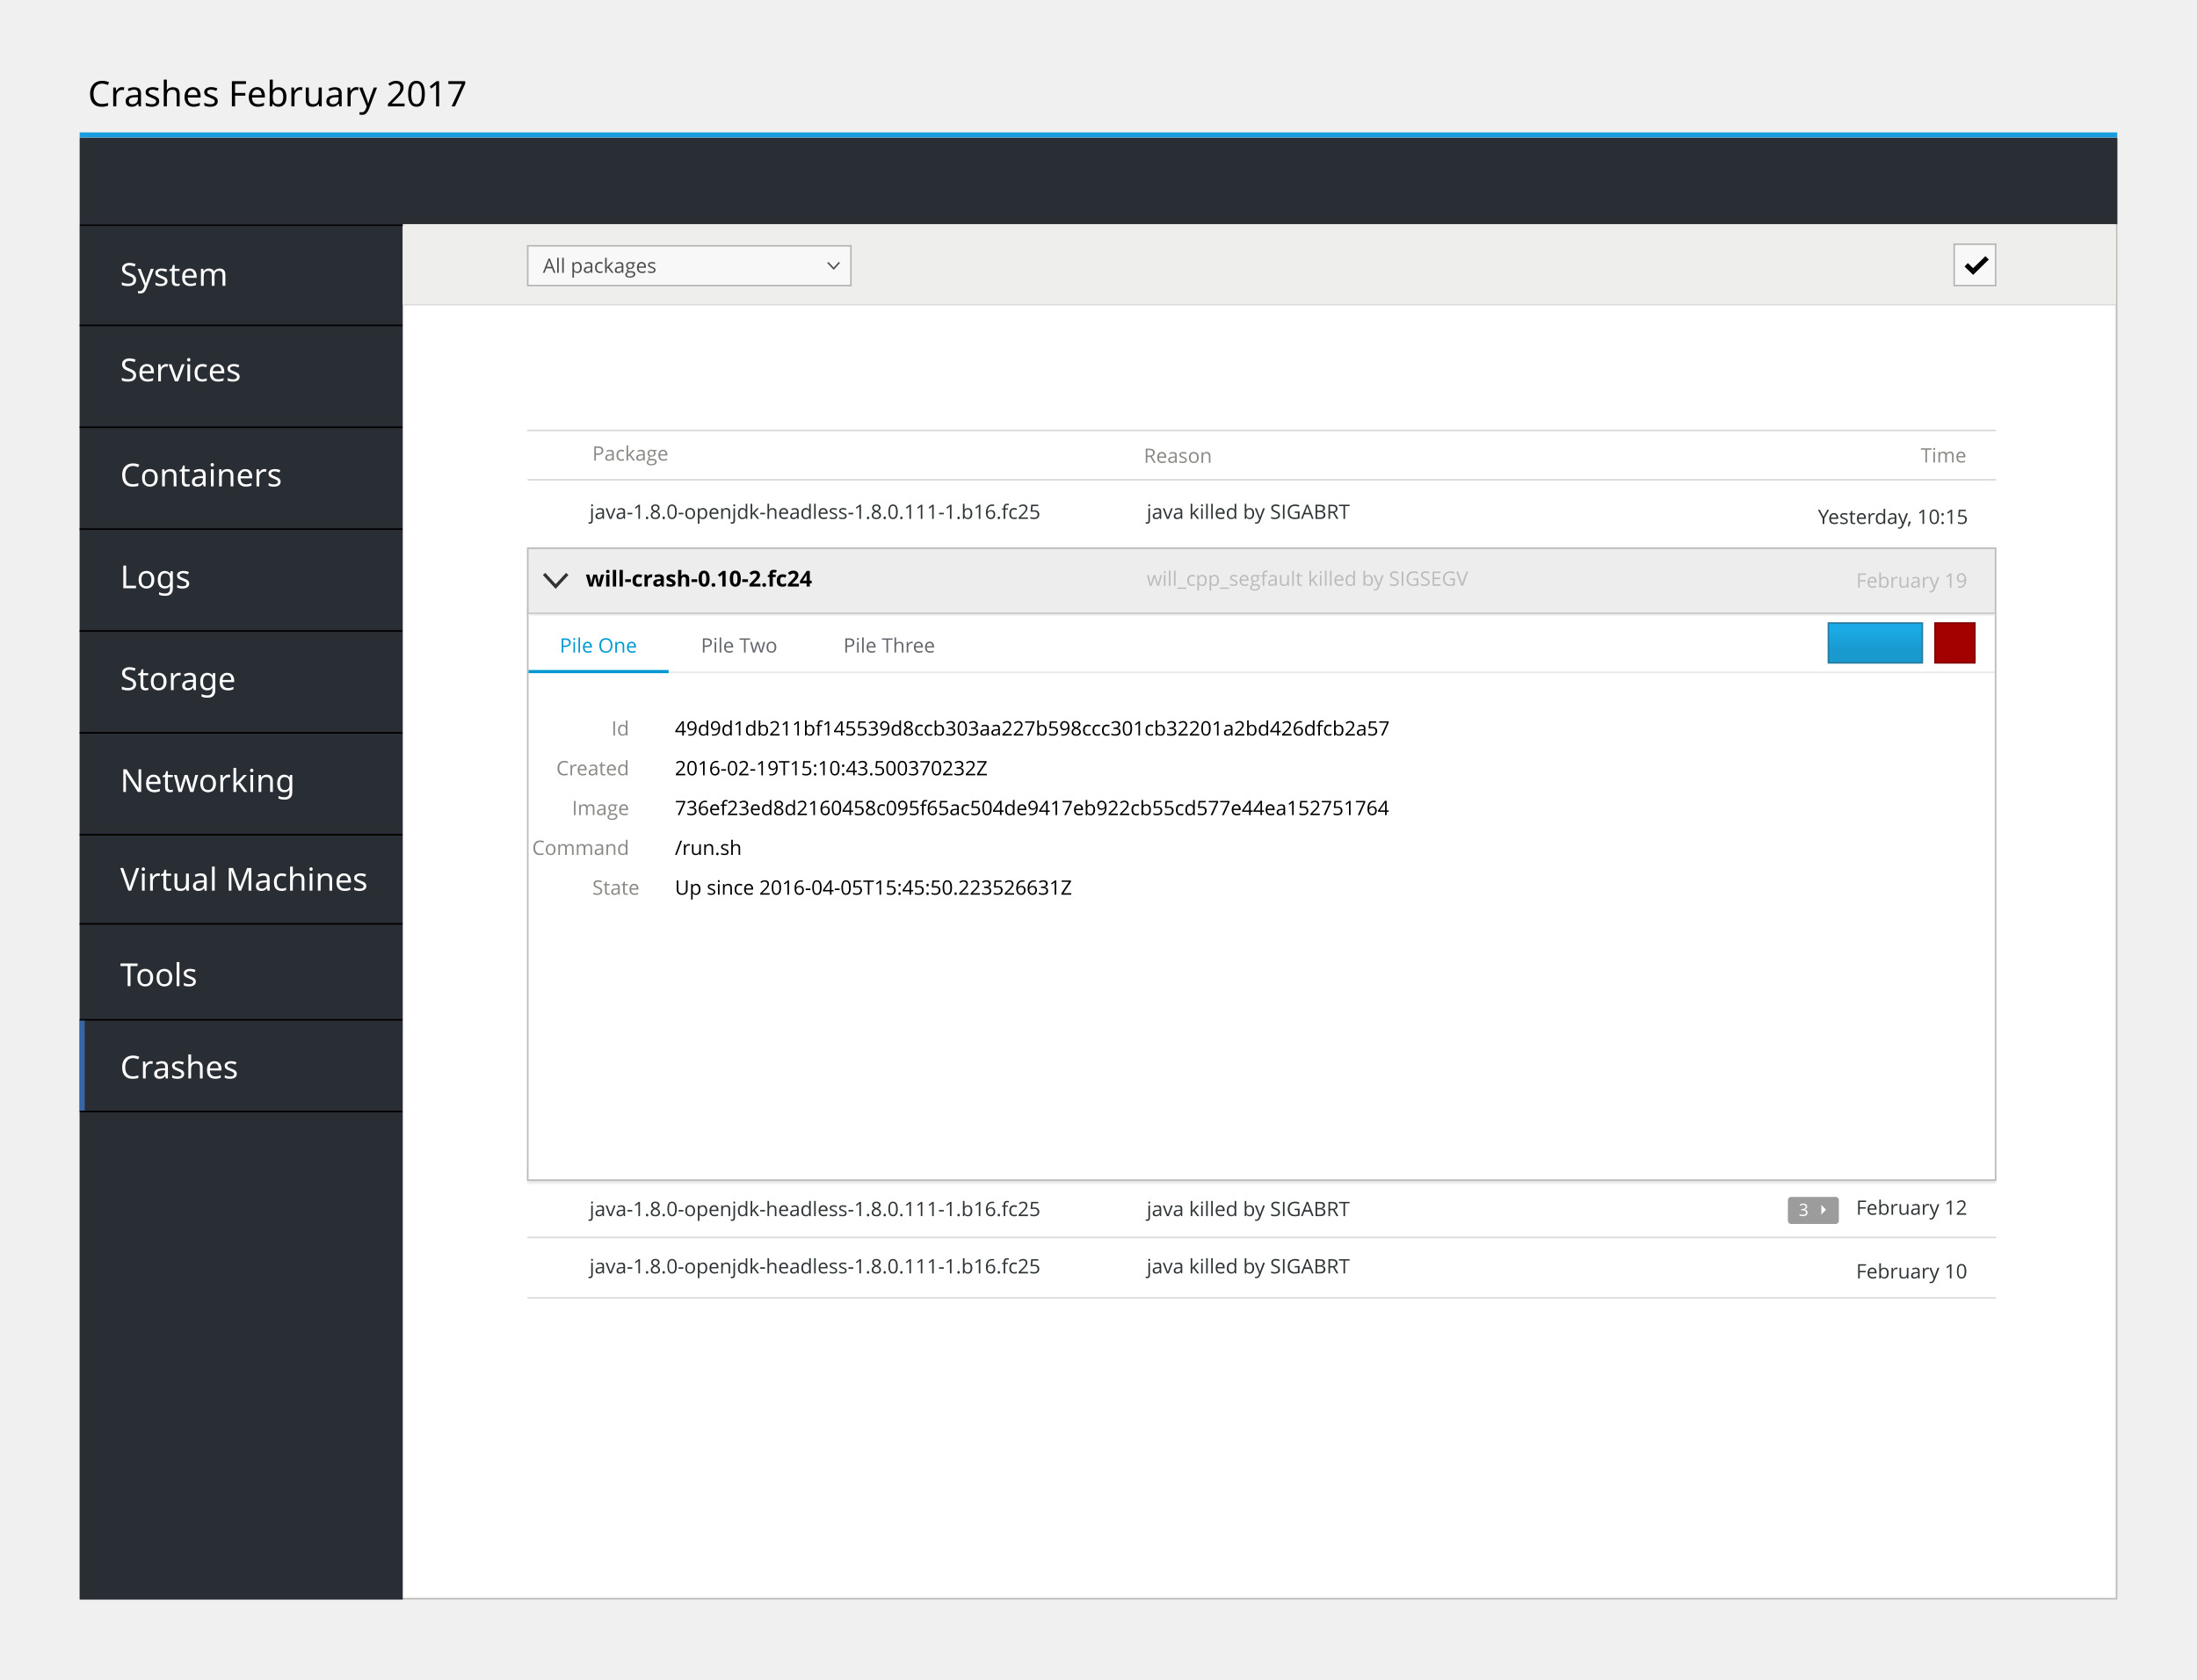
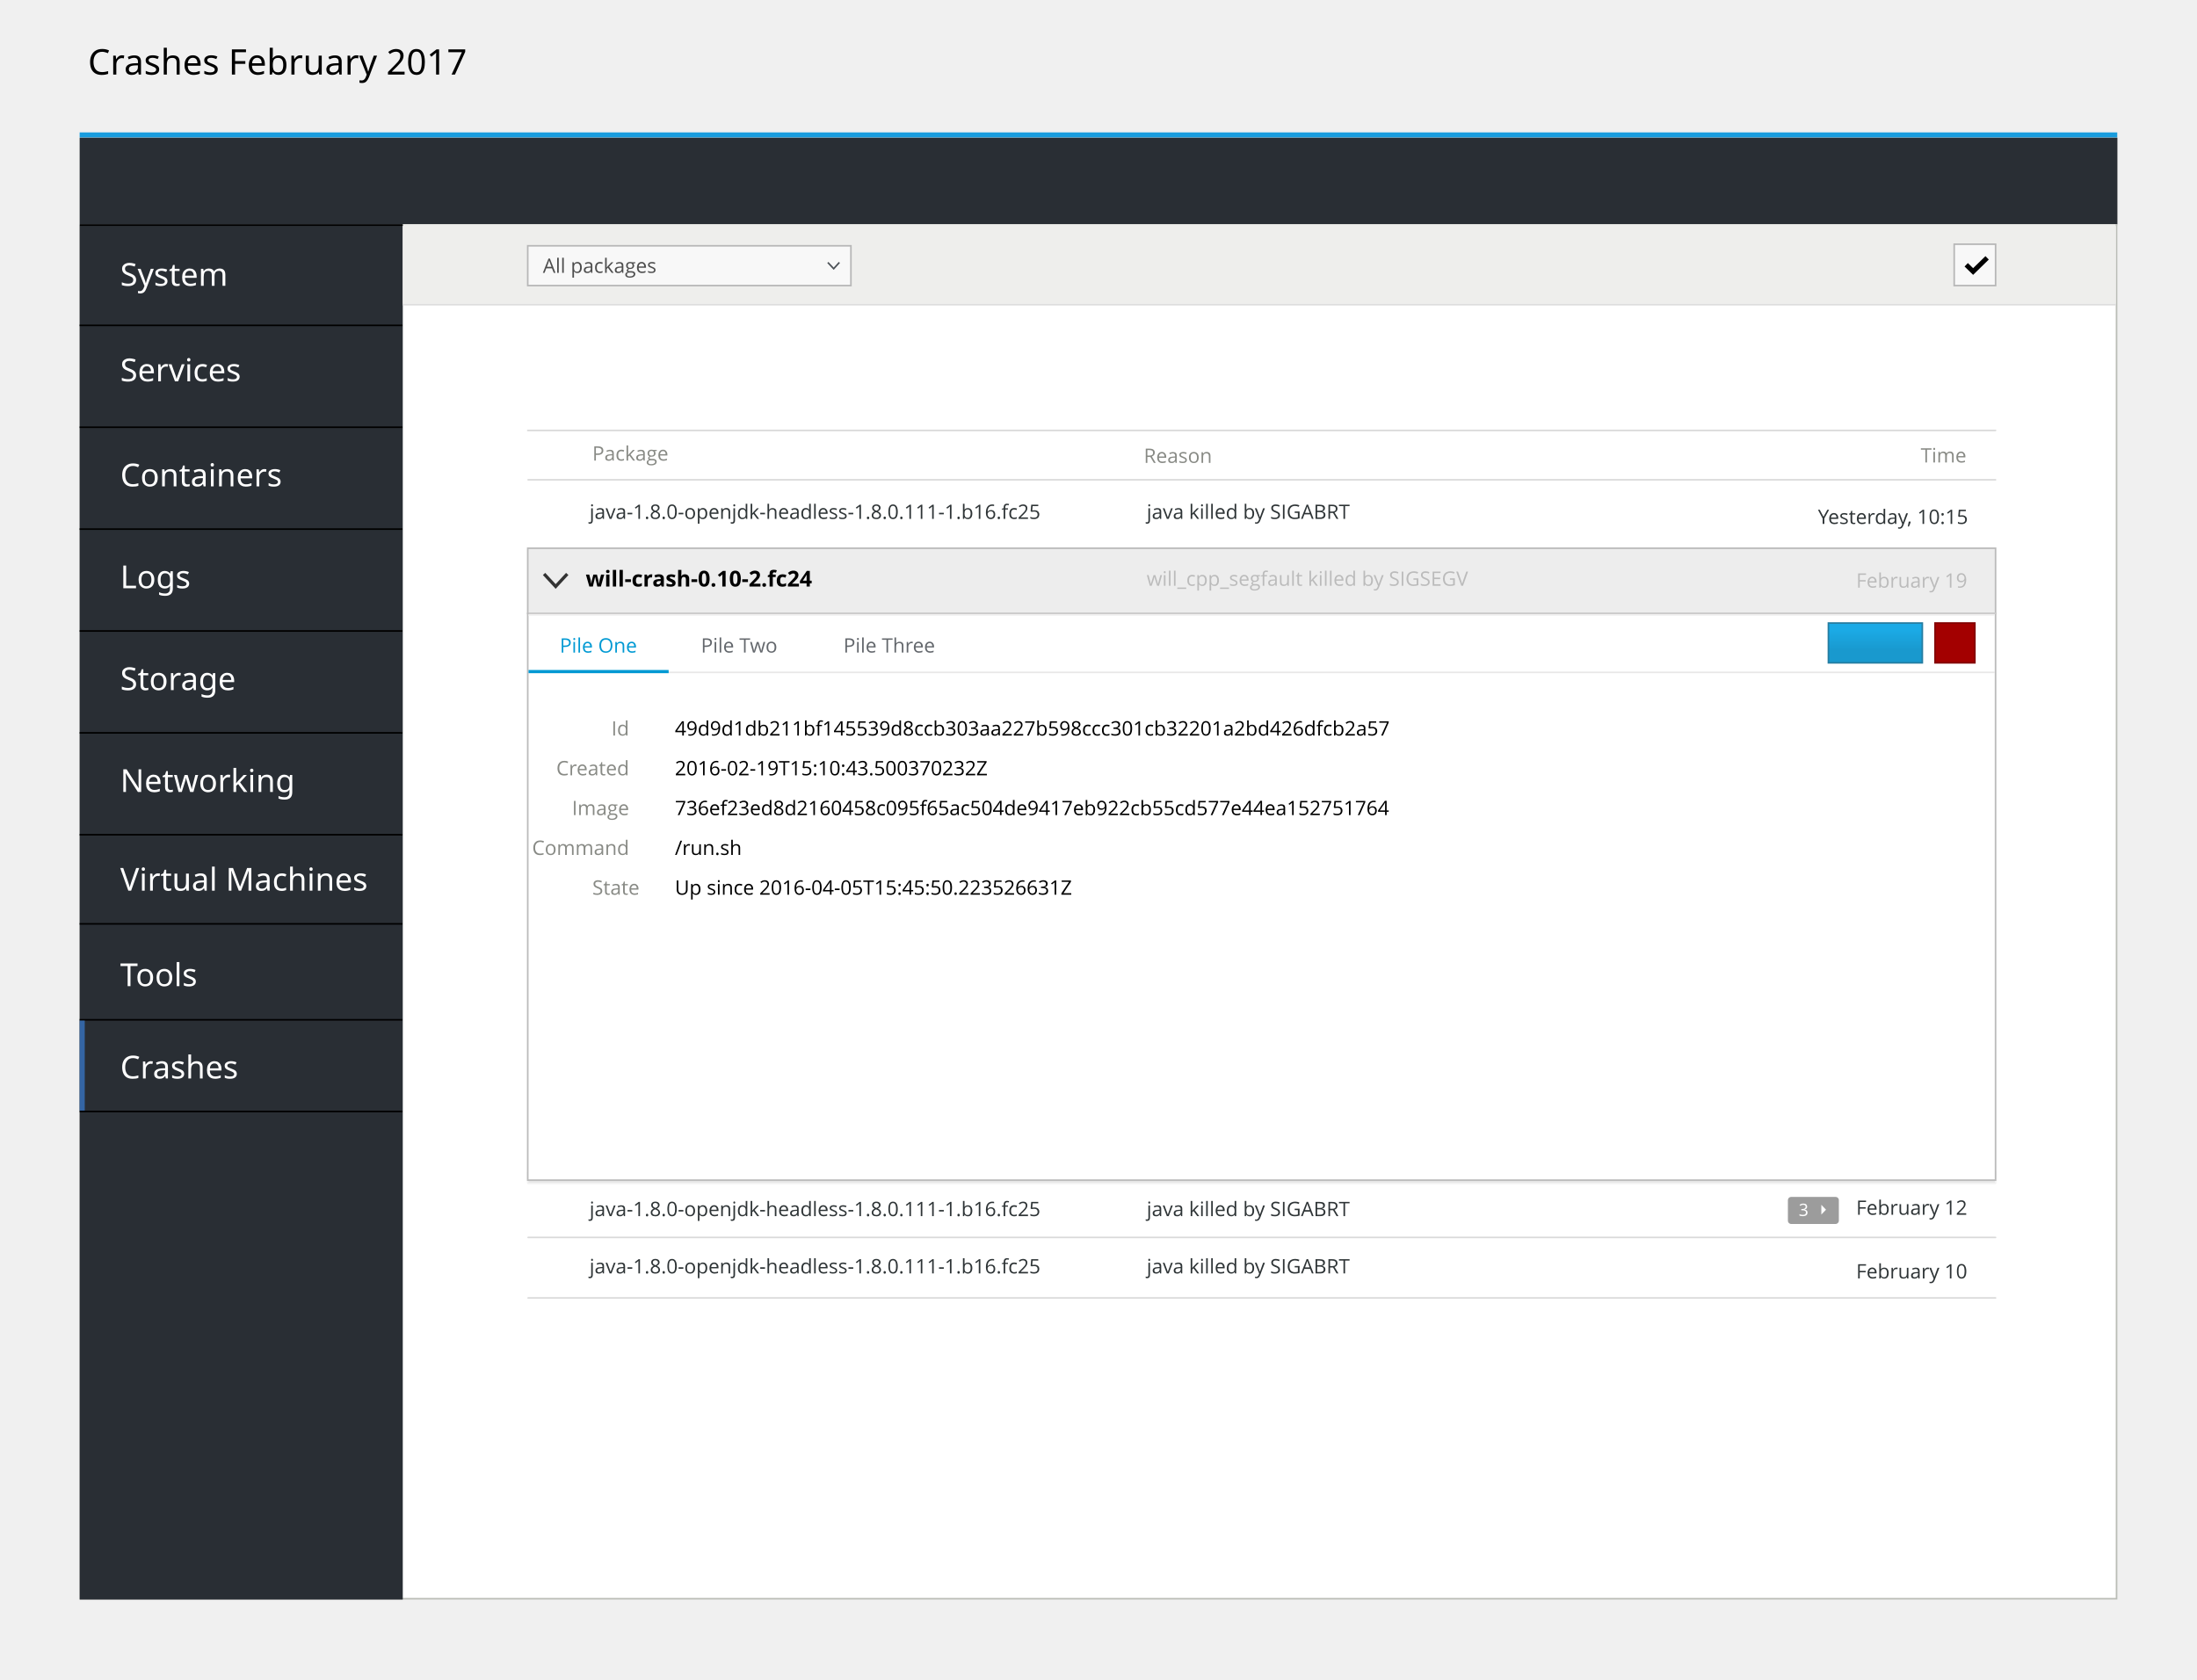
<svg xmlns="http://www.w3.org/2000/svg" xmlns:xlink="http://www.w3.org/1999/xlink" width="1380.033" height="1054.915" viewBox="0 0 365.134 279.113" version="1.1" id="svg7385">
  <defs id="defs7379">
    <linearGradient y2="1163.362" x2="1133.785" y1="1149.57" x1="1133.785" gradientTransform="matrix(1.082493,0,0,0.2449846,-1217.349,-201.7728)" gradientUnits="userSpaceOnUse" id="linearGradient8099-6-7" xlink:href="#linearGradient8076-9" />
    <linearGradient id="linearGradient8076-9">
      <stop style="stop-color:#f8f8f8;stop-opacity:1" offset="0" id="stop6906" />
      <stop style="stop-color:#eeeeee;stop-opacity:1" offset="1" id="stop6908" />
    </linearGradient>
    <linearGradient id="Destructive">
      <stop style="stop-color:#c82929;stop-opacity:1" offset="0" id="stop8078-2-4" />
      <stop style="stop-color:#a30000;stop-opacity:1" offset="1" id="stop8080-9-9" />
    </linearGradient>
    <linearGradient xlink:href="#Destructive" id="linearGradient8393" gradientUnits="userSpaceOnUse" gradientTransform="matrix(0.5952381,0,0,0.9259259,131.3537,-3171.439)" x1="1133.785" y1="1149.57" x2="1133.785" y2="1163.362" />
    <linearGradient y2="1278.95" x2="1411.07" y1="1262.533" x1="1410.986" gradientTransform="matrix(0.5606647,0,0,0.2450155,-591.0871,-228.5244)" gradientUnits="userSpaceOnUse" id="linearGradient8099-8" xlink:href="#linearGradient8076-9" />
    <linearGradient xlink:href="#linearGradient8076" id="linearGradient8082" x1="1133.785" y1="1149.57" x2="1133.785" y2="1163.362" gradientUnits="userSpaceOnUse" gradientTransform="matrix(0.371674,0,0,0.2450155,-113.0447,-192.5393)" />
    <linearGradient id="linearGradient8076">
      <stop style="stop-color:#1baae6;stop-opacity:1" offset="0" id="stop8078" />
      <stop style="stop-color:#1999ce;stop-opacity:1" offset="1" id="stop8080" />
    </linearGradient>
  </defs>
  <g id="layer1" transform="translate(4.918104,15.59395)">
    <rect y="6.415" x="8.317" height="0.851" width="338.648" id="rect10359-1-3-2-9-9-0" style="color:#000000;display:inline;overflow:visible;visibility:visible;fill:#199dde;fill-opacity:1;fill-rule:nonzero;stroke:none;stroke-width:0.282;marker:none;enable-background:accumulate" />
    <rect y="21.707" x="8.311" height="0.27" width="338.654" id="rect10897-0-7-1-0-7-9-8" style="color:#000000;display:inline;overflow:visible;visibility:visible;fill:#dddddd;fill-opacity:1;fill-rule:nonzero;stroke:none;stroke-width:0.282;marker:none;enable-background:accumulate" />
    <rect y="7.297" x="8.32" height="14.393" width="338.667" id="rect10887-8-2-9-9-7-3" style="color:#000000;display:inline;overflow:visible;visibility:visible;fill:#292e34;fill-opacity:1;fill-rule:nonzero;stroke:none;stroke-width:0.282;marker:none;enable-background:accumulate" />
    <rect y="21.831" x="8.452" height="228.318" width="338.393" id="rect18273-5-45-6-3-7-1" style="color:#000000;display:inline;overflow:visible;visibility:visible;fill:#ffffff;fill-opacity:1;stroke:#babdb6;stroke-width:0.265;stroke-miterlimit:4;stroke-dasharray:none;marker:none;enable-background:accumulate" />
-     <text xml:space="preserve" style="font-style:normal;font-weight:normal;font-size:5.861px;line-height:125%;font-family:Sans;letter-spacing:0px;word-spacing:0px;fill:#000000;fill-opacity:1;stroke:none;stroke-width:0.282px;stroke-linecap:butt;stroke-linejoin:miter;stroke-opacity:1" x="9.695" y="2.088" id="text9162-5-2-7">
-       <tspan style="stroke-width:0.282px" id="tspan9164-6-4-1" x="9.695" y="2.088">Crashes February 2017</tspan>
+     <text xml:space="preserve" style="font-style:normal;font-weight:normal;font-size:5.861px;line-height:125%;font-family:Sans;letter-spacing:0px;word-spacing:0px;fill:#000000;fill-opacity:1;stroke:none;stroke-width:0.282px;stroke-linecap:butt;stroke-linejoin:miter;stroke-opacity:1" x="9.695" y="-3.203" id="text9162-5-2-7">
+       <tspan style="stroke-width:0.282px" id="tspan9164-6-4-1" x="9.695" y="-3.203">Crashes February 2017</tspan>
    </text>
    <rect style="color:#000000;clip-rule:nonzero;display:inline;overflow:visible;visibility:visible;opacity:1;isolation:auto;mix-blend-mode:normal;color-interpolation:sRGB;color-interpolation-filters:linearRGB;solid-color:#000000;solid-opacity:1;fill:#292e34;fill-opacity:1;fill-rule:nonzero;stroke:none;stroke-width:0.265;stroke-linecap:round;stroke-linejoin:round;stroke-miterlimit:4;stroke-dasharray:none;stroke-dashoffset:0;stroke-opacity:1;color-rendering:auto;image-rendering:auto;shape-rendering:auto;text-rendering:auto;enable-background:accumulate" id="rect4801-3-6-70-7-1" width="53.702" height="228.6" x="8.32" y="21.69" />
    <rect style="color:#000000;clip-rule:nonzero;display:inline;overflow:visible;visibility:visible;opacity:1;isolation:auto;mix-blend-mode:normal;color-interpolation:sRGB;color-interpolation-filters:linearRGB;solid-color:#000000;solid-opacity:1;fill:#000000;fill-opacity:1;fill-rule:nonzero;stroke:none;stroke-width:0.265;stroke-linecap:round;stroke-linejoin:round;stroke-miterlimit:4;stroke-dasharray:none;stroke-dashoffset:0;stroke-opacity:1;color-rendering:auto;image-rendering:auto;shape-rendering:auto;text-rendering:auto;enable-background:accumulate" id="rect4848-3-2-5" width="53.653" height="0.265" x="8.32" y="38.359" />
    <rect style="color:#000000;clip-rule:nonzero;display:inline;overflow:visible;visibility:visible;opacity:1;isolation:auto;mix-blend-mode:normal;color-interpolation:sRGB;color-interpolation-filters:linearRGB;solid-color:#000000;solid-opacity:1;fill:#000000;fill-opacity:1;fill-rule:nonzero;stroke:none;stroke-width:0.265;stroke-linecap:round;stroke-linejoin:round;stroke-miterlimit:4;stroke-dasharray:none;stroke-dashoffset:0;stroke-opacity:1;color-rendering:auto;image-rendering:auto;shape-rendering:auto;text-rendering:auto;enable-background:accumulate" id="rect4848-5-6-0-5" width="53.653" height="0.265" x="8.32" y="55.292" />
    <rect style="color:#000000;clip-rule:nonzero;display:inline;overflow:visible;visibility:visible;opacity:1;isolation:auto;mix-blend-mode:normal;color-interpolation:sRGB;color-interpolation-filters:linearRGB;solid-color:#000000;solid-opacity:1;fill:#000000;fill-opacity:1;fill-rule:nonzero;stroke:none;stroke-width:0.265;stroke-linecap:round;stroke-linejoin:round;stroke-miterlimit:4;stroke-dasharray:none;stroke-dashoffset:0;stroke-opacity:1;color-rendering:auto;image-rendering:auto;shape-rendering:auto;text-rendering:auto;enable-background:accumulate" id="rect4848-5-3-0-2-4" width="53.653" height="0.265" x="8.32" y="72.225" />
    <rect style="color:#000000;clip-rule:nonzero;display:inline;overflow:visible;visibility:visible;opacity:1;isolation:auto;mix-blend-mode:normal;color-interpolation:sRGB;color-interpolation-filters:linearRGB;solid-color:#000000;solid-opacity:1;fill:#000000;fill-opacity:1;fill-rule:nonzero;stroke:none;stroke-width:0.265;stroke-linecap:round;stroke-linejoin:round;stroke-miterlimit:4;stroke-dasharray:none;stroke-dashoffset:0;stroke-opacity:1;color-rendering:auto;image-rendering:auto;shape-rendering:auto;text-rendering:auto;enable-background:accumulate" id="rect4848-56-6-3-7" width="53.653" height="0.265" x="8.32" y="89.159" />
    <rect style="color:#000000;clip-rule:nonzero;display:inline;overflow:visible;visibility:visible;opacity:1;isolation:auto;mix-blend-mode:normal;color-interpolation:sRGB;color-interpolation-filters:linearRGB;solid-color:#000000;solid-opacity:1;fill:#000000;fill-opacity:1;fill-rule:nonzero;stroke:none;stroke-width:0.265;stroke-linecap:round;stroke-linejoin:round;stroke-miterlimit:4;stroke-dasharray:none;stroke-dashoffset:0;stroke-opacity:1;color-rendering:auto;image-rendering:auto;shape-rendering:auto;text-rendering:auto;enable-background:accumulate" id="rect4848-5-2-2-7-6" width="53.653" height="0.265" x="8.32" y="106.092" />
    <rect style="color:#000000;clip-rule:nonzero;display:inline;overflow:visible;visibility:visible;opacity:1;isolation:auto;mix-blend-mode:normal;color-interpolation:sRGB;color-interpolation-filters:linearRGB;solid-color:#000000;solid-opacity:1;fill:#000000;fill-opacity:1;fill-rule:nonzero;stroke:none;stroke-width:0.265;stroke-linecap:round;stroke-linejoin:round;stroke-miterlimit:4;stroke-dasharray:none;stroke-dashoffset:0;stroke-opacity:1;color-rendering:auto;image-rendering:auto;shape-rendering:auto;text-rendering:auto;enable-background:accumulate" id="rect4848-5-3-9-6-5-5" width="53.653" height="0.265" x="8.32" y="123.025" />
    <text xml:space="preserve" style="font-style:normal;font-weight:normal;font-size:5.265px;line-height:5.265px;font-family:sans-serif;letter-spacing:0px;word-spacing:0px;fill:#ffffff;fill-opacity:1;stroke:none;stroke-width:0.265px;stroke-linecap:butt;stroke-linejoin:miter;stroke-opacity:1" x="15.063" y="31.912" id="text5101-9-6">
      <tspan id="tspan5099-3-93" x="15.063" y="31.912" style="fill:#ffffff;stroke-width:0.265px">System</tspan>
    </text>
    <text xml:space="preserve" style="font-style:normal;font-weight:normal;font-size:5.265px;line-height:5.265px;font-family:sans-serif;letter-spacing:0px;word-spacing:0px;fill:#ffffff;fill-opacity:1;stroke:none;stroke-width:0.265px;stroke-linecap:butt;stroke-linejoin:miter;stroke-opacity:1" x="15.063" y="47.787" id="text5101-9-1-7">
      <tspan id="tspan5099-3-9-4" x="15.063" y="47.787" style="fill:#ffffff;stroke-width:0.265px">Services</tspan>
    </text>
    <text xml:space="preserve" style="font-style:normal;font-weight:normal;font-size:5.265px;line-height:5.265px;font-family:sans-serif;letter-spacing:0px;word-spacing:0px;fill:#ffffff;fill-opacity:1;stroke:none;stroke-width:0.265px;stroke-linecap:butt;stroke-linejoin:miter;stroke-opacity:1" x="15.063" y="65.25" id="text5101-9-1-4-5">
      <tspan id="tspan5099-3-9-7-2" x="15.063" y="65.25" style="fill:#ffffff;stroke-width:0.265px">Containers</tspan>
    </text>
    <text xml:space="preserve" style="font-style:normal;font-weight:normal;font-size:5.265px;line-height:5.265px;font-family:sans-serif;letter-spacing:0px;word-spacing:0px;fill:#ffffff;fill-opacity:1;stroke:none;stroke-width:0.265px;stroke-linecap:butt;stroke-linejoin:miter;stroke-opacity:1" x="15.063" y="82.183" id="text5101-9-1-4-8-54">
      <tspan id="tspan5099-3-9-7-4-7" x="15.063" y="82.183" style="fill:#ffffff;stroke-width:0.265px">Logs</tspan>
    </text>
    <text xml:space="preserve" style="font-style:normal;font-weight:normal;font-size:5.265px;line-height:5.265px;font-family:sans-serif;letter-spacing:0px;word-spacing:0px;fill:#ffffff;fill-opacity:1;stroke:none;stroke-width:0.265px;stroke-linecap:butt;stroke-linejoin:miter;stroke-opacity:1" x="15.063" y="99.117" id="text5101-9-1-4-8-5-4">
      <tspan id="tspan5099-3-9-7-4-0-4" x="15.063" y="99.117" style="fill:#ffffff;stroke-width:0.265px">Storage</tspan>
    </text>
    <text xml:space="preserve" style="font-style:normal;font-weight:normal;font-size:5.265px;line-height:5.265px;font-family:sans-serif;letter-spacing:0px;word-spacing:0px;fill:#ffffff;fill-opacity:1;stroke:none;stroke-width:0.265px;stroke-linecap:butt;stroke-linejoin:miter;stroke-opacity:1" x="15.063" y="116.05" id="text5101-9-1-4-8-5-3-30">
      <tspan id="tspan5099-3-9-7-4-0-6-7" x="15.063" y="116.05" style="fill:#ffffff;stroke-width:0.265px">Networking</tspan>
    </text>
    <rect style="color:#000000;clip-rule:nonzero;display:inline;overflow:visible;visibility:visible;opacity:1;isolation:auto;mix-blend-mode:normal;color-interpolation:sRGB;color-interpolation-filters:linearRGB;solid-color:#000000;solid-opacity:1;fill:#000000;fill-opacity:1;fill-rule:nonzero;stroke:none;stroke-width:0.265;stroke-linecap:round;stroke-linejoin:round;stroke-miterlimit:4;stroke-dasharray:none;stroke-dashoffset:0;stroke-opacity:1;color-rendering:auto;image-rendering:auto;shape-rendering:auto;text-rendering:auto;enable-background:accumulate" id="rect4848-56-6-3-1-8" width="53.653" height="0.265" x="8.32" y="137.842" />
    <text xml:space="preserve" style="font-style:normal;font-weight:normal;font-size:5.265px;line-height:5.265px;font-family:sans-serif;letter-spacing:0px;word-spacing:0px;fill:#ffffff;fill-opacity:1;stroke:none;stroke-width:0.265px;stroke-linecap:butt;stroke-linejoin:miter;stroke-opacity:1" x="15.063" y="132.454" id="text5101-9-1-4-8-5-3-3-8">
      <tspan id="tspan5099-3-9-7-4-0-6-2-8" x="15.063" y="132.454" style="fill:#ffffff;stroke-width:0.265px">Virtual Machines</tspan>
    </text>
    <text xml:space="preserve" style="font-style:normal;font-weight:normal;font-size:5.265px;line-height:5.265px;font-family:sans-serif;letter-spacing:0px;word-spacing:0px;fill:#ffffff;fill-opacity:1;stroke:none;stroke-width:0.265px;stroke-linecap:butt;stroke-linejoin:miter;stroke-opacity:1" x="15.063" y="148.329" id="text5101-9-1-4-8-5-3-3-0-4">
      <tspan id="tspan5099-3-9-7-4-0-6-2-6-3" x="15.063" y="148.329" style="fill:#ffffff;stroke-width:0.265px">Tools</tspan>
    </text>
    <rect style="color:#000000;clip-rule:nonzero;display:inline;overflow:visible;visibility:visible;opacity:1;isolation:auto;mix-blend-mode:normal;color-interpolation:sRGB;color-interpolation-filters:linearRGB;solid-color:#000000;solid-opacity:1;fill:#000000;fill-opacity:1;fill-rule:nonzero;stroke:none;stroke-width:0.265;stroke-linecap:round;stroke-linejoin:round;stroke-miterlimit:4;stroke-dasharray:none;stroke-dashoffset:0;stroke-opacity:1;color-rendering:auto;image-rendering:auto;shape-rendering:auto;text-rendering:auto;enable-background:accumulate" id="rect4848-56-6-3-1-8-3" width="53.653" height="0.265" x="8.32" y="153.788" />
    <text xml:space="preserve" style="font-style:normal;font-weight:normal;font-size:5.265px;line-height:5.265px;font-family:sans-serif;letter-spacing:0px;word-spacing:0px;fill:#ffffff;fill-opacity:1;stroke:none;stroke-width:0.265px;stroke-linecap:butt;stroke-linejoin:miter;stroke-opacity:1" x="15.063" y="163.675" id="text5101-9-1-4-8-5-3-3-0-4-6">
      <tspan id="tspan5099-3-9-7-4-0-6-2-6-3-7" x="15.063" y="163.675" style="fill:#ffffff;stroke-width:0.265px">Crashes</tspan>
    </text>
    <rect style="color:#000000;clip-rule:nonzero;display:inline;overflow:visible;visibility:visible;opacity:1;isolation:auto;mix-blend-mode:normal;color-interpolation:sRGB;color-interpolation-filters:linearRGB;solid-color:#000000;solid-opacity:1;fill:#000000;fill-opacity:1;fill-rule:nonzero;stroke:none;stroke-width:0.265;stroke-linecap:round;stroke-linejoin:round;stroke-miterlimit:4;stroke-dasharray:none;stroke-dashoffset:0;stroke-opacity:1;color-rendering:auto;image-rendering:auto;shape-rendering:auto;text-rendering:auto;enable-background:accumulate" id="rect4848-56-6-3-1-8-3-5" width="53.653" height="0.265" x="8.32" y="169.028" />
    <rect style="color:#000000;clip-rule:nonzero;display:inline;overflow:visible;visibility:visible;opacity:1;isolation:auto;mix-blend-mode:normal;color-interpolation:sRGB;color-interpolation-filters:linearRGB;solid-color:#000000;solid-opacity:1;fill:#3465a4;fill-opacity:1;fill-rule:nonzero;stroke:none;stroke-width:0.529;stroke-linecap:round;stroke-linejoin:round;stroke-miterlimit:4;stroke-dasharray:none;stroke-dashoffset:0;stroke-opacity:1;color-rendering:auto;image-rendering:auto;shape-rendering:auto;text-rendering:auto;enable-background:accumulate" id="rect6993" width="0.848" height="14.958" x="8.318" y="154.052" />
    <path style="color:#000000;clip-rule:nonzero;display:inline;overflow:visible;visibility:visible;opacity:1;isolation:auto;mix-blend-mode:normal;color-interpolation:sRGB;color-interpolation-filters:linearRGB;solid-color:#000000;solid-opacity:1;fill:none;fill-opacity:1;fill-rule:nonzero;stroke:#dadada;stroke-width:0.265;stroke-linecap:round;stroke-linejoin:round;stroke-miterlimit:4;stroke-dasharray:none;stroke-dashoffset:0;stroke-opacity:1;marker:none;color-rendering:auto;image-rendering:auto;shape-rendering:auto;text-rendering:auto;enable-background:accumulate" d="M 82.855,64.155 H 326.735" id="path4302-0-3-8" />
    <text id="text4321-2-9-1" y="60.962" x="93.522" style="font-style:normal;font-variant:normal;font-weight:normal;font-stretch:normal;font-size:3.307px;line-height:125%;font-family:'open sans';-inkscape-font-specification:'open sans, Normal';text-align:start;letter-spacing:0px;word-spacing:0px;writing-mode:lr-tb;text-anchor:start;fill:#888a85;fill-opacity:1;stroke:none;stroke-width:0.265px;stroke-linecap:butt;stroke-linejoin:miter;stroke-opacity:1" xml:space="preserve">
      <tspan y="60.962" x="93.522" id="tspan4323-7-3-2" style="fill:#888a85;stroke-width:0.265px">Package</tspan>
    </text>
    <text xml:space="preserve" style="font-style:normal;font-variant:normal;font-weight:normal;font-stretch:normal;font-size:3.307px;line-height:125%;font-family:'open sans';-inkscape-font-specification:'open sans, Normal';text-align:start;letter-spacing:0px;word-spacing:0px;writing-mode:lr-tb;text-anchor:start;fill:#888a85;fill-opacity:1;stroke:none;stroke-width:0.265px;stroke-linecap:butt;stroke-linejoin:miter;stroke-opacity:1" x="185.176" y="61.343" id="text4325-9-7-9">
      <tspan id="tspan4327-3-8-5" x="185.176" y="61.343" style="fill:#888a85;stroke-width:0.265px">Reason</tspan>
    </text>
    <path id="path4401-6-0-9" d="M 82.792,55.953 H 326.735" style="color:#000000;clip-rule:nonzero;display:inline;overflow:visible;visibility:visible;opacity:1;isolation:auto;mix-blend-mode:normal;color-interpolation:sRGB;color-interpolation-filters:linearRGB;solid-color:#000000;solid-opacity:1;fill:none;fill-opacity:1;fill-rule:nonzero;stroke:#dadada;stroke-width:0.265;stroke-linecap:round;stroke-linejoin:round;stroke-miterlimit:4;stroke-dasharray:none;stroke-dashoffset:0;stroke-opacity:1;marker:none;color-rendering:auto;image-rendering:auto;shape-rendering:auto;text-rendering:auto;enable-background:accumulate" />
    <text id="text4450-3-8-1" y="61.275" x="314.292" style="font-style:normal;font-variant:normal;font-weight:normal;font-stretch:normal;font-size:3.307px;line-height:125%;font-family:'open sans';-inkscape-font-specification:'open sans, Normal';text-align:start;letter-spacing:0px;word-spacing:0px;writing-mode:lr-tb;text-anchor:start;fill:#888a85;fill-opacity:1;stroke:none;stroke-width:0.265px;stroke-linecap:butt;stroke-linejoin:miter;stroke-opacity:1" xml:space="preserve">
      <tspan y="61.275" x="314.292" id="tspan4452-4-3-5" style="fill:#888a85;stroke-width:0.265px">Time</tspan>
    </text>
    <rect style="opacity:1;fill:#eeeeec;fill-opacity:1;stroke:none;stroke-width:0.265;stroke-linecap:butt;stroke-linejoin:miter;stroke-miterlimit:4;stroke-dasharray:none;stroke-opacity:1" id="rect5118-56" width="284.692" height="13.229" x="62.021" y="21.69" />
    <rect style="color:#000000;display:inline;overflow:visible;visibility:visible;fill:url(#linearGradient8099-6-7);fill-opacity:1;fill-rule:nonzero;stroke:#b7b7b7;stroke-width:0.265;stroke-miterlimit:4;stroke-dasharray:none;stroke-opacity:1;marker:none;enable-background:accumulate" id="rect8074-5-6" width="53.71" height="6.615" x="82.791" y="25.262" />
    <path id="path3567" d="m 132.666,28.035 0.972,1.035 0.946,-1.044" style="fill:none;stroke:#4d5258;stroke-width:0.265;stroke-linecap:butt;stroke-linejoin:miter;stroke-miterlimit:4;stroke-dasharray:none;stroke-opacity:1" />
    <text xml:space="preserve" style="font-style:normal;font-variant:normal;font-weight:normal;font-stretch:normal;font-size:3.307px;line-height:125%;font-family:'open sans';-inkscape-font-specification:'open sans, Normal';text-align:start;letter-spacing:0px;word-spacing:0px;writing-mode:lr-tb;text-anchor:start;fill:#4d4d4d;fill-opacity:1;stroke:none;stroke-width:0.265px;stroke-linecap:butt;stroke-linejoin:miter;stroke-opacity:1" x="85.305" y="29.759" id="text4325-3">
      <tspan id="tspan4327-7" x="85.305" y="29.759" style="stroke-width:0.265px">All packages</tspan>
    </text>
    <rect style="color:#000000;clip-rule:nonzero;display:inline;overflow:visible;visibility:visible;opacity:1;isolation:auto;mix-blend-mode:normal;color-interpolation:sRGB;color-interpolation-filters:linearRGB;solid-color:#000000;solid-opacity:1;fill:#dddddd;fill-opacity:1;fill-rule:nonzero;stroke:none;stroke-width:0.265;stroke-linecap:round;stroke-linejoin:round;stroke-miterlimit:4;stroke-dasharray:none;stroke-dashoffset:0;stroke-opacity:1;color-rendering:auto;image-rendering:auto;shape-rendering:auto;text-rendering:auto;enable-background:accumulate" id="rect8268" width="284.692" height="0.265" x="62.021" y="34.919" />
    <rect style="color:#000000;clip-rule:nonzero;display:inline;overflow:visible;visibility:visible;opacity:1;isolation:auto;mix-blend-mode:normal;color-interpolation:sRGB;color-interpolation-filters:linearRGB;solid-color:#000000;solid-opacity:1;fill:#e6e6e6;fill-opacity:1;fill-rule:nonzero;stroke:#f2f2f2;stroke-width:0.265;stroke-linecap:round;stroke-linejoin:round;stroke-miterlimit:4;stroke-dasharray:none;stroke-dashoffset:0;stroke-opacity:1;marker:none;color-rendering:auto;image-rendering:auto;shape-rendering:auto;text-rendering:auto;enable-background:accumulate" id="rect6742-0-1" width="243.946" height="1.858" x="82.791" y="179.243" ry="0" rx="0" />
    <rect style="opacity:1;fill:#ffffff;fill-opacity:1;stroke:#bbbbbb;stroke-width:0.265;stroke-linecap:butt;stroke-linejoin:miter;stroke-miterlimit:4;stroke-dasharray:none;stroke-opacity:1" id="rect7749-1-3-7-2" width="243.946" height="94.192" x="82.791" y="86.38" />
    <rect style="opacity:1;fill:#ededed;fill-opacity:1;stroke:#bbbbbb;stroke-width:0.265;stroke-linecap:butt;stroke-linejoin:miter;stroke-miterlimit:4;stroke-dasharray:none;stroke-opacity:1" id="rect7749-1-3-70" width="243.946" height="10.848" x="82.791" y="75.532" />
    <text id="text4324-6-6-9" y="81.901" x="92.429" style="font-style:normal;font-variant:normal;font-weight:normal;font-stretch:normal;font-size:5.292px;line-height:125%;font-family:Overpass;-inkscape-font-specification:Overpass;text-align:start;letter-spacing:0px;word-spacing:0px;writing-mode:lr-tb;text-anchor:start;fill:#000000;fill-opacity:1;stroke:none;stroke-width:0.265px;stroke-linecap:butt;stroke-linejoin:miter;stroke-opacity:1" xml:space="preserve">
      <tspan style="font-style:normal;font-variant:normal;font-weight:bold;font-stretch:normal;font-size:3.638px;font-family:'Open Sans';-inkscape-font-specification:'Open Sans Bold';fill:#000000;stroke-width:0.265px" id="tspan4326-5-0-8" y="81.901" x="92.429">will-crash-0.10-2.fc24</tspan>
    </text>
    <text xml:space="preserve" style="font-style:normal;font-variant:normal;font-weight:normal;font-stretch:normal;font-size:3.307px;line-height:125%;font-family:'open sans';-inkscape-font-specification:'open sans, Normal';text-align:start;letter-spacing:0px;word-spacing:0px;writing-mode:lr-tb;text-anchor:start;fill:#bbbbbb;fill-opacity:1;stroke:none;stroke-width:0.265px;stroke-linecap:butt;stroke-linejoin:miter;stroke-opacity:1" x="185.66" y="81.773" id="text4304-4-0-2-9">
      <tspan id="tspan4306-7-9-9-3" x="185.66" y="81.773" style="stroke-width:0.265px">will_cpp_segfault killed by SIGSEGV</tspan>
    </text>
    <path style="fill:none;fill-rule:evenodd;stroke:#333333;stroke-width:0.529;stroke-linecap:butt;stroke-linejoin:miter;stroke-miterlimit:4;stroke-dasharray:none;stroke-opacity:1" d="m 85.504,79.811 1.926,2.08 1.926,-2.08" id="path4915-7-0-89-5-7-6" />
    <path style="fill:none;fill-rule:evenodd;stroke:#cecdcd;stroke-width:0.265px;stroke-linecap:butt;stroke-linejoin:miter;stroke-opacity:1" d="M 326.869,86.381 H 82.923" id="path8479-2" />
    <path style="fill:none;fill-rule:evenodd;stroke:#f2f2f2;stroke-width:0.265px;stroke-linecap:butt;stroke-linejoin:miter;stroke-opacity:1" d="M 326.605,86.645 H 82.923" id="path8479-3-6" />
    <text xml:space="preserve" style="font-style:normal;font-variant:normal;font-weight:normal;font-stretch:normal;font-size:3.307px;line-height:125%;font-family:'open sans';-inkscape-font-specification:'open sans, Normal';text-align:start;letter-spacing:0px;word-spacing:0px;writing-mode:lr-tb;text-anchor:start;fill:#888a85;fill-opacity:1;stroke:none;stroke-width:0.265px;stroke-linecap:butt;stroke-linejoin:miter;stroke-opacity:1" x="105.661" y="106.667" id="text4304-4-0-2-5-1">
      <tspan id="tspan4306-7-9-9-0-8" x="105.661" y="106.667" style="line-height:200%;text-align:end;text-anchor:end;fill:#888a85;fill-opacity:1;stroke-width:0.265px">Id</tspan>
      <tspan x="105.661" y="113.281" id="tspan8514-7" style="line-height:200%;text-align:end;text-anchor:end;fill:#888a85;fill-opacity:1;stroke-width:0.265px">Created</tspan>
      <tspan x="105.661" y="119.896" id="tspan8516-9" style="line-height:200%;text-align:end;text-anchor:end;fill:#888a85;fill-opacity:1;stroke-width:0.265px">Image</tspan>
      <tspan x="105.661" y="126.511" id="tspan8518-2" style="line-height:200%;text-align:end;text-anchor:end;fill:#888a85;fill-opacity:1;stroke-width:0.265px">Command</tspan>
      <tspan x="105.661" y="133.125" id="tspan8520" style="line-height:200%;text-align:end;text-anchor:end;fill:#888a85;fill-opacity:1;stroke-width:0.265px">State</tspan>
    </text>
    <text xml:space="preserve" style="font-style:normal;font-variant:normal;font-weight:normal;font-stretch:normal;font-size:3.307px;line-height:200%;font-family:'open sans';-inkscape-font-specification:'open sans, Normal';text-align:start;letter-spacing:0px;word-spacing:0px;writing-mode:lr-tb;text-anchor:start;fill:#000000;fill-opacity:1;stroke:none;stroke-width:0.265px;stroke-linecap:butt;stroke-linejoin:miter;stroke-opacity:1" x="107.249" y="106.667" id="text4304-4-0-2-5-2-0">
      <tspan x="107.249" y="106.667" id="tspan8520-3-2" style="line-height:200%;text-align:start;text-anchor:start;stroke-width:0.265px">49d9d1db211bf145539d8ccb303aa227b598ccc301cb32201a2bd426dfcb2a57</tspan>
      <tspan x="107.249" y="113.281" style="line-height:200%;text-align:start;text-anchor:start;stroke-width:0.265px" id="tspan10164-3">2016-02-19T15:10:43.500370232Z</tspan>
      <tspan x="107.249" y="119.896" style="line-height:200%;text-align:start;text-anchor:start;stroke-width:0.265px" id="tspan10166-7">736ef23ed8d2160458c095f65ac504de9417eb922cb55cd577e44ea152751764</tspan>
      <tspan x="107.249" y="126.511" style="line-height:200%;text-align:start;text-anchor:start;stroke-width:0.265px" id="tspan10168">/run.sh</tspan>
      <tspan x="107.249" y="133.125" style="line-height:200%;text-align:start;text-anchor:start;stroke-width:0.265px" id="tspan10170">Up since 2016-04-05T15:45:50.223526631Z</tspan>
    </text>
    <text id="text4763-5" y="92.883" x="88.108" style="font-style:normal;font-variant:normal;font-weight:normal;font-stretch:normal;font-size:3.307px;line-height:125%;font-family:'open sans';-inkscape-font-specification:'open sans';text-align:start;letter-spacing:0px;word-spacing:0px;writing-mode:lr-tb;text-anchor:start;fill:#0099d3;fill-opacity:1;stroke:none;stroke-width:0.265px;stroke-linecap:butt;stroke-linejoin:miter;stroke-opacity:1" xml:space="preserve">
      <tspan y="92.883" x="88.108" id="tspan4765-9" style="stroke-width:0.265px">Pile One</tspan>
    </text>
    <text xml:space="preserve" style="font-style:normal;font-variant:normal;font-weight:normal;font-stretch:normal;font-size:3.307px;line-height:125%;font-family:'open sans';-inkscape-font-specification:'open sans';text-align:start;letter-spacing:0px;word-spacing:0px;writing-mode:lr-tb;text-anchor:start;fill:#63676c;fill-opacity:1;stroke:none;stroke-width:0.265px;stroke-linecap:butt;stroke-linejoin:miter;stroke-opacity:1" x="111.575" y="92.874" id="text4767-2">
      <tspan id="tspan4769-2" x="111.575" y="92.874" style="stroke-width:0.265px">Pile Two</tspan>
    </text>
    <text id="text4771-8" y="92.874" x="135.255" style="font-style:normal;font-variant:normal;font-weight:normal;font-stretch:normal;font-size:3.307px;line-height:125%;font-family:'open sans';-inkscape-font-specification:'open sans';text-align:start;letter-spacing:0px;word-spacing:0px;writing-mode:lr-tb;text-anchor:start;fill:#63676c;fill-opacity:1;stroke:none;stroke-width:0.265px;stroke-linecap:butt;stroke-linejoin:miter;stroke-opacity:1" xml:space="preserve">
      <tspan y="92.874" x="135.255" id="tspan4773-9" style="stroke-width:0.265px">Pile Three</tspan>
    </text>
    <path style="fill:none;fill-rule:evenodd;stroke:#e9e8e8;stroke-width:0.265px;stroke-linecap:butt;stroke-linejoin:miter;stroke-opacity:1" d="M 82.924,96.169 H 326.605" id="path9177-7" />
    <rect style="opacity:1;fill:#0099d3;fill-opacity:1;stroke:none;stroke-width:0.265;stroke-linecap:butt;stroke-linejoin:miter;stroke-miterlimit:4;stroke-dasharray:none;stroke-opacity:1" id="rect9175-3" width="23.283" height="0.529" x="82.924" y="95.773" />
    <g transform="matrix(0.2645833,0,0,0.2645833,34.26418,-19.91338)" style="opacity:1" id="g4657-6">
      <rect y="407.74" x="1067.409" height="25" width="25" id="rect4659-1" style="color:#000000;display:inline;overflow:visible;visibility:visible;fill:url(#linearGradient8393);fill-opacity:1;fill-rule:nonzero;stroke:#820000;stroke-width:1;stroke-opacity:1;marker:none;enable-background:accumulate" />
      <flowRoot transform="translate(820.7,-948.6547)" xml:space="preserve" id="flowRoot4661-2" style="font-style:normal;font-weight:normal;font-size:13.284px;line-height:100%;font-family:Sans;text-align:center;letter-spacing:0px;word-spacing:0px;text-anchor:middle;fill:#000000;fill-opacity:1;stroke:none">
        <flowRegion id="flowRegion4663-9">
          <rect style="line-height:100%;text-align:center;text-anchor:middle;fill:#000000" id="rect4665-3" width="87.713" height="19.071" x="215.407" y="1360.953" />
        </flowRegion>
        <flowPara id="flowPara4667-1" style="font-style:normal;font-variant:normal;font-weight:normal;font-stretch:normal;font-size:15px;line-height:100%;font-family:PatternFlyIcons-webfont;-inkscape-font-specification:PatternFlyIcons-webfont;text-align:center;text-anchor:middle;fill:#ffffff"></flowPara>
      </flowRoot>
    </g>
    <rect style="color:#000000;display:inline;overflow:visible;visibility:visible;fill:url(#linearGradient8082);fill-opacity:1;fill-rule:nonzero;stroke:#267da1;stroke-width:0.265;stroke-opacity:1;marker:none;enable-background:accumulate" id="rect8074" width="15.61" height="6.615" x="298.956" y="87.97" />
    <flowRoot style="font-style:normal;font-weight:normal;font-size:12.5px;line-height:100%;font-family:Sans;text-align:center;letter-spacing:0px;word-spacing:0px;text-anchor:middle;fill:#ffffff;fill-opacity:1;stroke:none" id="flowRoot6151-5-2-0-1-5-2-6-8-9-7-4-4-7-8-4-8-7-5-6" xml:space="preserve" transform="matrix(0.2645833,0,0,0.2645833,296.1343,87.30836)">
      <flowRegion id="flowRegion6153-9-48-4-43-8-86-2-2-1-5-4-8-2-94-6-9-3-1-5" style="fill:#ffffff">
        <rect y="9.429" x="-3.559" height="17.571" width="88.184" id="rect6155-9-4-9-3-0-00-9-2-5-94-7-0-4-5-9-5-3-3-3" style="font-size:12.5px;line-height:100%;text-align:center;text-anchor:middle;fill:#ffffff;fill-opacity:1" />
      </flowRegion>
      <flowPara style="font-style:normal;font-variant:normal;font-weight:normal;font-stretch:normal;font-size:12.5px;line-height:100%;font-family:'Open Sans';-inkscape-font-specification:'Open Sans';text-align:center;text-anchor:middle;fill:#ffffff;fill-opacity:1" id="flowPara6934-2-4-4-0">Report</flowPara>
    </flowRoot>
    <text id="text4446-6-0-5-8-9" y="82.08" x="303.57" style="font-style:normal;font-variant:normal;font-weight:normal;font-stretch:normal;font-size:3.307px;line-height:125%;font-family:'open sans';-inkscape-font-specification:'open sans, Normal';text-align:start;letter-spacing:0px;word-spacing:0px;writing-mode:lr-tb;text-anchor:start;fill:#bbbbbb;fill-opacity:1;stroke:none;stroke-width:0.265px;stroke-linecap:butt;stroke-linejoin:miter;stroke-opacity:1" xml:space="preserve">
      <tspan y="82.08" x="303.57" id="tspan4448-4-1-5-5-4" style="fill:#bbbbbb;fill-opacity:1;stroke-width:0.265px">February 19</tspan>
    </text>
    <rect style="color:#000000;display:inline;overflow:visible;visibility:visible;fill:url(#linearGradient8099-8);fill-opacity:1;fill-rule:nonzero;stroke:#b7b7b7;stroke-width:0.265;stroke-opacity:1;marker:none;enable-background:accumulate" id="rect8074-5" width="6.879" height="6.879" x="319.864" y="24.997" />
    <path style="fill:none;fill-rule:evenodd;stroke:#000000;stroke-width:0.794;stroke-linecap:butt;stroke-linejoin:miter;stroke-miterlimit:4;stroke-dasharray:none;stroke-opacity:1" d="m 321.861,28.418 1.146,1.119 2.327,-2.271" id="path9283" />
    <text xml:space="preserve" style="font-style:normal;font-variant:normal;font-weight:normal;font-stretch:normal;font-size:3.307px;line-height:125%;font-family:'open sans';-inkscape-font-specification:'open sans, Normal';text-align:start;letter-spacing:0px;word-spacing:0px;writing-mode:lr-tb;text-anchor:start;fill:#2e3436;fill-opacity:1;stroke:none;stroke-width:0.265px;stroke-linecap:butt;stroke-linejoin:miter;stroke-opacity:1" x="185.66" y="70.66" id="text4304-4-0-2-9-4">
      <tspan id="tspan4306-7-9-9-3-5" x="185.66" y="70.66" style="fill:#2e3436;stroke-width:0.265px">java killed by SIGABRT</tspan>
    </text>
    <text xml:space="preserve" style="font-style:normal;font-variant:normal;font-weight:normal;font-stretch:normal;font-size:3.307px;line-height:125%;font-family:'open sans';-inkscape-font-specification:'open sans, Normal';text-align:start;letter-spacing:0px;word-spacing:0px;writing-mode:lr-tb;text-anchor:start;fill:#2e3436;fill-opacity:1;stroke:none;stroke-width:0.265px;stroke-linecap:butt;stroke-linejoin:miter;stroke-opacity:1" x="93.055" y="70.66" id="text4304-4-0-2-9-4-0">
      <tspan id="tspan4306-7-9-9-3-5-3" x="93.055" y="70.66" style="fill:#2e3436;stroke-width:0.265px">java-1.8.0-openjdk-headless-1.8.0.111-1.b16.fc25</tspan>
    </text>
    <rect style="color:#000000;clip-rule:nonzero;display:inline;overflow:visible;visibility:visible;opacity:1;isolation:auto;mix-blend-mode:normal;color-interpolation:sRGB;color-interpolation-filters:linearRGB;solid-color:#000000;solid-opacity:1;fill:#000000;fill-opacity:1;fill-rule:nonzero;stroke:none;stroke-width:0.265;stroke-linecap:round;stroke-linejoin:round;stroke-miterlimit:4;stroke-dasharray:none;stroke-dashoffset:0;stroke-opacity:1;color-rendering:auto;image-rendering:auto;shape-rendering:auto;text-rendering:auto;enable-background:accumulate" id="rect4848-3-2-5-6" width="53.653" height="0.265" x="8.369" y="21.69" />
    <path style="color:#000000;clip-rule:nonzero;display:inline;overflow:visible;visibility:visible;opacity:1;isolation:auto;mix-blend-mode:normal;color-interpolation:sRGB;color-interpolation-filters:linearRGB;solid-color:#000000;solid-opacity:1;fill:none;fill-opacity:1;fill-rule:nonzero;stroke:#dadada;stroke-width:0.265;stroke-linecap:round;stroke-linejoin:round;stroke-miterlimit:4;stroke-dasharray:none;stroke-dashoffset:0;stroke-opacity:1;marker:none;color-rendering:auto;image-rendering:auto;shape-rendering:auto;text-rendering:auto;enable-background:accumulate" d="M 82.855,190.097 H 326.735" id="path4302-0-3-8-1" />
    <path style="color:#000000;clip-rule:nonzero;display:inline;overflow:visible;visibility:visible;opacity:1;isolation:auto;mix-blend-mode:normal;color-interpolation:sRGB;color-interpolation-filters:linearRGB;solid-color:#000000;solid-opacity:1;fill:none;fill-opacity:1;fill-rule:nonzero;stroke:#dadada;stroke-width:0.265;stroke-linecap:round;stroke-linejoin:round;stroke-miterlimit:4;stroke-dasharray:none;stroke-dashoffset:0;stroke-opacity:1;marker:none;color-rendering:auto;image-rendering:auto;shape-rendering:auto;text-rendering:auto;enable-background:accumulate" d="M 82.855,200.151 H 326.735" id="path4302-0-3-8-1-0" />
    <text id="text4446-6-0-5-8-9-6" y="71.497" x="297.22" style="font-style:normal;font-variant:normal;font-weight:normal;font-stretch:normal;font-size:3.307px;line-height:125%;font-family:'open sans';-inkscape-font-specification:'open sans, Normal';text-align:start;letter-spacing:0px;word-spacing:0px;writing-mode:lr-tb;text-anchor:start;fill:#2e3436;fill-opacity:1;stroke:none;stroke-width:0.265px;stroke-linecap:butt;stroke-linejoin:miter;stroke-opacity:1" xml:space="preserve">
      <tspan y="71.497" x="297.22" id="tspan4448-4-1-5-5-4-3" style="fill:#2e3436;fill-opacity:1;stroke-width:0.265px">Yesterday, 10:15</tspan>
    </text>
    <text id="text4446-6-0-5-8-9-6-2" y="186.326" x="303.57" style="font-style:normal;font-variant:normal;font-weight:normal;font-stretch:normal;font-size:3.307px;line-height:125%;font-family:'open sans';-inkscape-font-specification:'open sans, Normal';text-align:start;letter-spacing:0px;word-spacing:0px;writing-mode:lr-tb;text-anchor:start;fill:#2e3436;fill-opacity:1;stroke:none;stroke-width:0.265px;stroke-linecap:butt;stroke-linejoin:miter;stroke-opacity:1" xml:space="preserve">
      <tspan y="186.326" x="303.57" id="tspan4448-4-1-5-5-4-3-0" style="fill:#2e3436;fill-opacity:1;stroke-width:0.265px">February 12</tspan>
    </text>
    <text id="text4446-6-0-5-8-9-6-2-6" y="196.909" x="303.57" style="font-style:normal;font-variant:normal;font-weight:normal;font-stretch:normal;font-size:3.307px;line-height:125%;font-family:'open sans';-inkscape-font-specification:'open sans, Normal';text-align:start;letter-spacing:0px;word-spacing:0px;writing-mode:lr-tb;text-anchor:start;fill:#2e3436;fill-opacity:1;stroke:none;stroke-width:0.265px;stroke-linecap:butt;stroke-linejoin:miter;stroke-opacity:1" xml:space="preserve">
      <tspan y="196.909" x="303.57" id="tspan4448-4-1-5-5-4-3-0-1" style="fill:#2e3436;fill-opacity:1;stroke-width:0.265px">February 10</tspan>
    </text>
    <text xml:space="preserve" style="font-style:normal;font-variant:normal;font-weight:normal;font-stretch:normal;font-size:3.307px;line-height:125%;font-family:'open sans';-inkscape-font-specification:'open sans, Normal';text-align:start;letter-spacing:0px;word-spacing:0px;writing-mode:lr-tb;text-anchor:start;fill:#2e3436;fill-opacity:1;stroke:none;stroke-width:0.265px;stroke-linecap:butt;stroke-linejoin:miter;stroke-opacity:1" x="185.66" y="186.548" id="text4304-4-0-2-9-4-7">
      <tspan id="tspan4306-7-9-9-3-5-6" x="185.66" y="186.548" style="fill:#2e3436;stroke-width:0.265px">java killed by SIGABRT</tspan>
    </text>
    <text xml:space="preserve" style="font-style:normal;font-variant:normal;font-weight:normal;font-stretch:normal;font-size:3.307px;line-height:125%;font-family:'open sans';-inkscape-font-specification:'open sans, Normal';text-align:start;letter-spacing:0px;word-spacing:0px;writing-mode:lr-tb;text-anchor:start;fill:#2e3436;fill-opacity:1;stroke:none;stroke-width:0.265px;stroke-linecap:butt;stroke-linejoin:miter;stroke-opacity:1" x="93.055" y="186.548" id="text4304-4-0-2-9-4-0-5">
      <tspan id="tspan4306-7-9-9-3-5-3-6" x="93.055" y="186.548" style="fill:#2e3436;stroke-width:0.265px">java-1.8.0-openjdk-headless-1.8.0.111-1.b16.fc25</tspan>
    </text>
    <text xml:space="preserve" style="font-style:normal;font-variant:normal;font-weight:normal;font-stretch:normal;font-size:3.307px;line-height:125%;font-family:'open sans';-inkscape-font-specification:'open sans, Normal';text-align:start;letter-spacing:0px;word-spacing:0px;writing-mode:lr-tb;text-anchor:start;fill:#2e3436;fill-opacity:1;stroke:none;stroke-width:0.265px;stroke-linecap:butt;stroke-linejoin:miter;stroke-opacity:1" x="185.66" y="196.073" id="text4304-4-0-2-9-4-7-9">
      <tspan id="tspan4306-7-9-9-3-5-6-3" x="185.66" y="196.073" style="fill:#2e3436;stroke-width:0.265px">java killed by SIGABRT</tspan>
    </text>
    <text xml:space="preserve" style="font-style:normal;font-variant:normal;font-weight:normal;font-stretch:normal;font-size:3.307px;line-height:125%;font-family:'open sans';-inkscape-font-specification:'open sans, Normal';text-align:start;letter-spacing:0px;word-spacing:0px;writing-mode:lr-tb;text-anchor:start;fill:#2e3436;fill-opacity:1;stroke:none;stroke-width:0.265px;stroke-linecap:butt;stroke-linejoin:miter;stroke-opacity:1" x="93.055" y="196.073" id="text4304-4-0-2-9-4-0-5-7">
      <tspan id="tspan4306-7-9-9-3-5-3-6-4" x="93.055" y="196.073" style="fill:#2e3436;stroke-width:0.265px">java-1.8.0-openjdk-headless-1.8.0.111-1.b16.fc25</tspan>
    </text>
    <rect style="color:#000000;clip-rule:nonzero;display:inline;overflow:visible;visibility:visible;opacity:1;isolation:auto;mix-blend-mode:normal;color-interpolation:sRGB;color-interpolation-filters:linearRGB;solid-color:#000000;solid-opacity:1;fill:#9c9c9c;fill-opacity:1;fill-rule:nonzero;stroke:none;stroke-width:0.265;stroke-linecap:round;stroke-linejoin:round;stroke-miterlimit:4;stroke-dasharray:none;stroke-dashoffset:0;stroke-opacity:1;color-rendering:auto;image-rendering:auto;shape-rendering:auto;text-rendering:auto;enable-background:accumulate" id="rect9308" width="8.467" height="4.498" x="292.225" y="183.358" rx="0.538" ry="0.538" />
    <text xml:space="preserve" style="font-style:normal;font-weight:normal;font-size:2.852px;line-height:1.782px;font-family:sans-serif;letter-spacing:0px;word-spacing:0px;fill:#fefefe;fill-opacity:1;stroke:none;stroke-width:0.265px;stroke-linecap:butt;stroke-linejoin:miter;stroke-opacity:1" x="294.02" y="186.533" id="text9312">
      <tspan id="tspan9310" x="294.02" y="186.533" style="fill:#fefefe;fill-opacity:1;stroke-width:0.265px">3</tspan>
    </text>
    <path style="fill:#fefefe;fill-opacity:1;fill-rule:evenodd;stroke:none;stroke-width:0.265px;stroke-linecap:butt;stroke-linejoin:miter;stroke-opacity:1" d="m 297.782,184.673 v 1.621 l 0.777,-0.81 z" id="path9314" />
  </g>
</svg>
